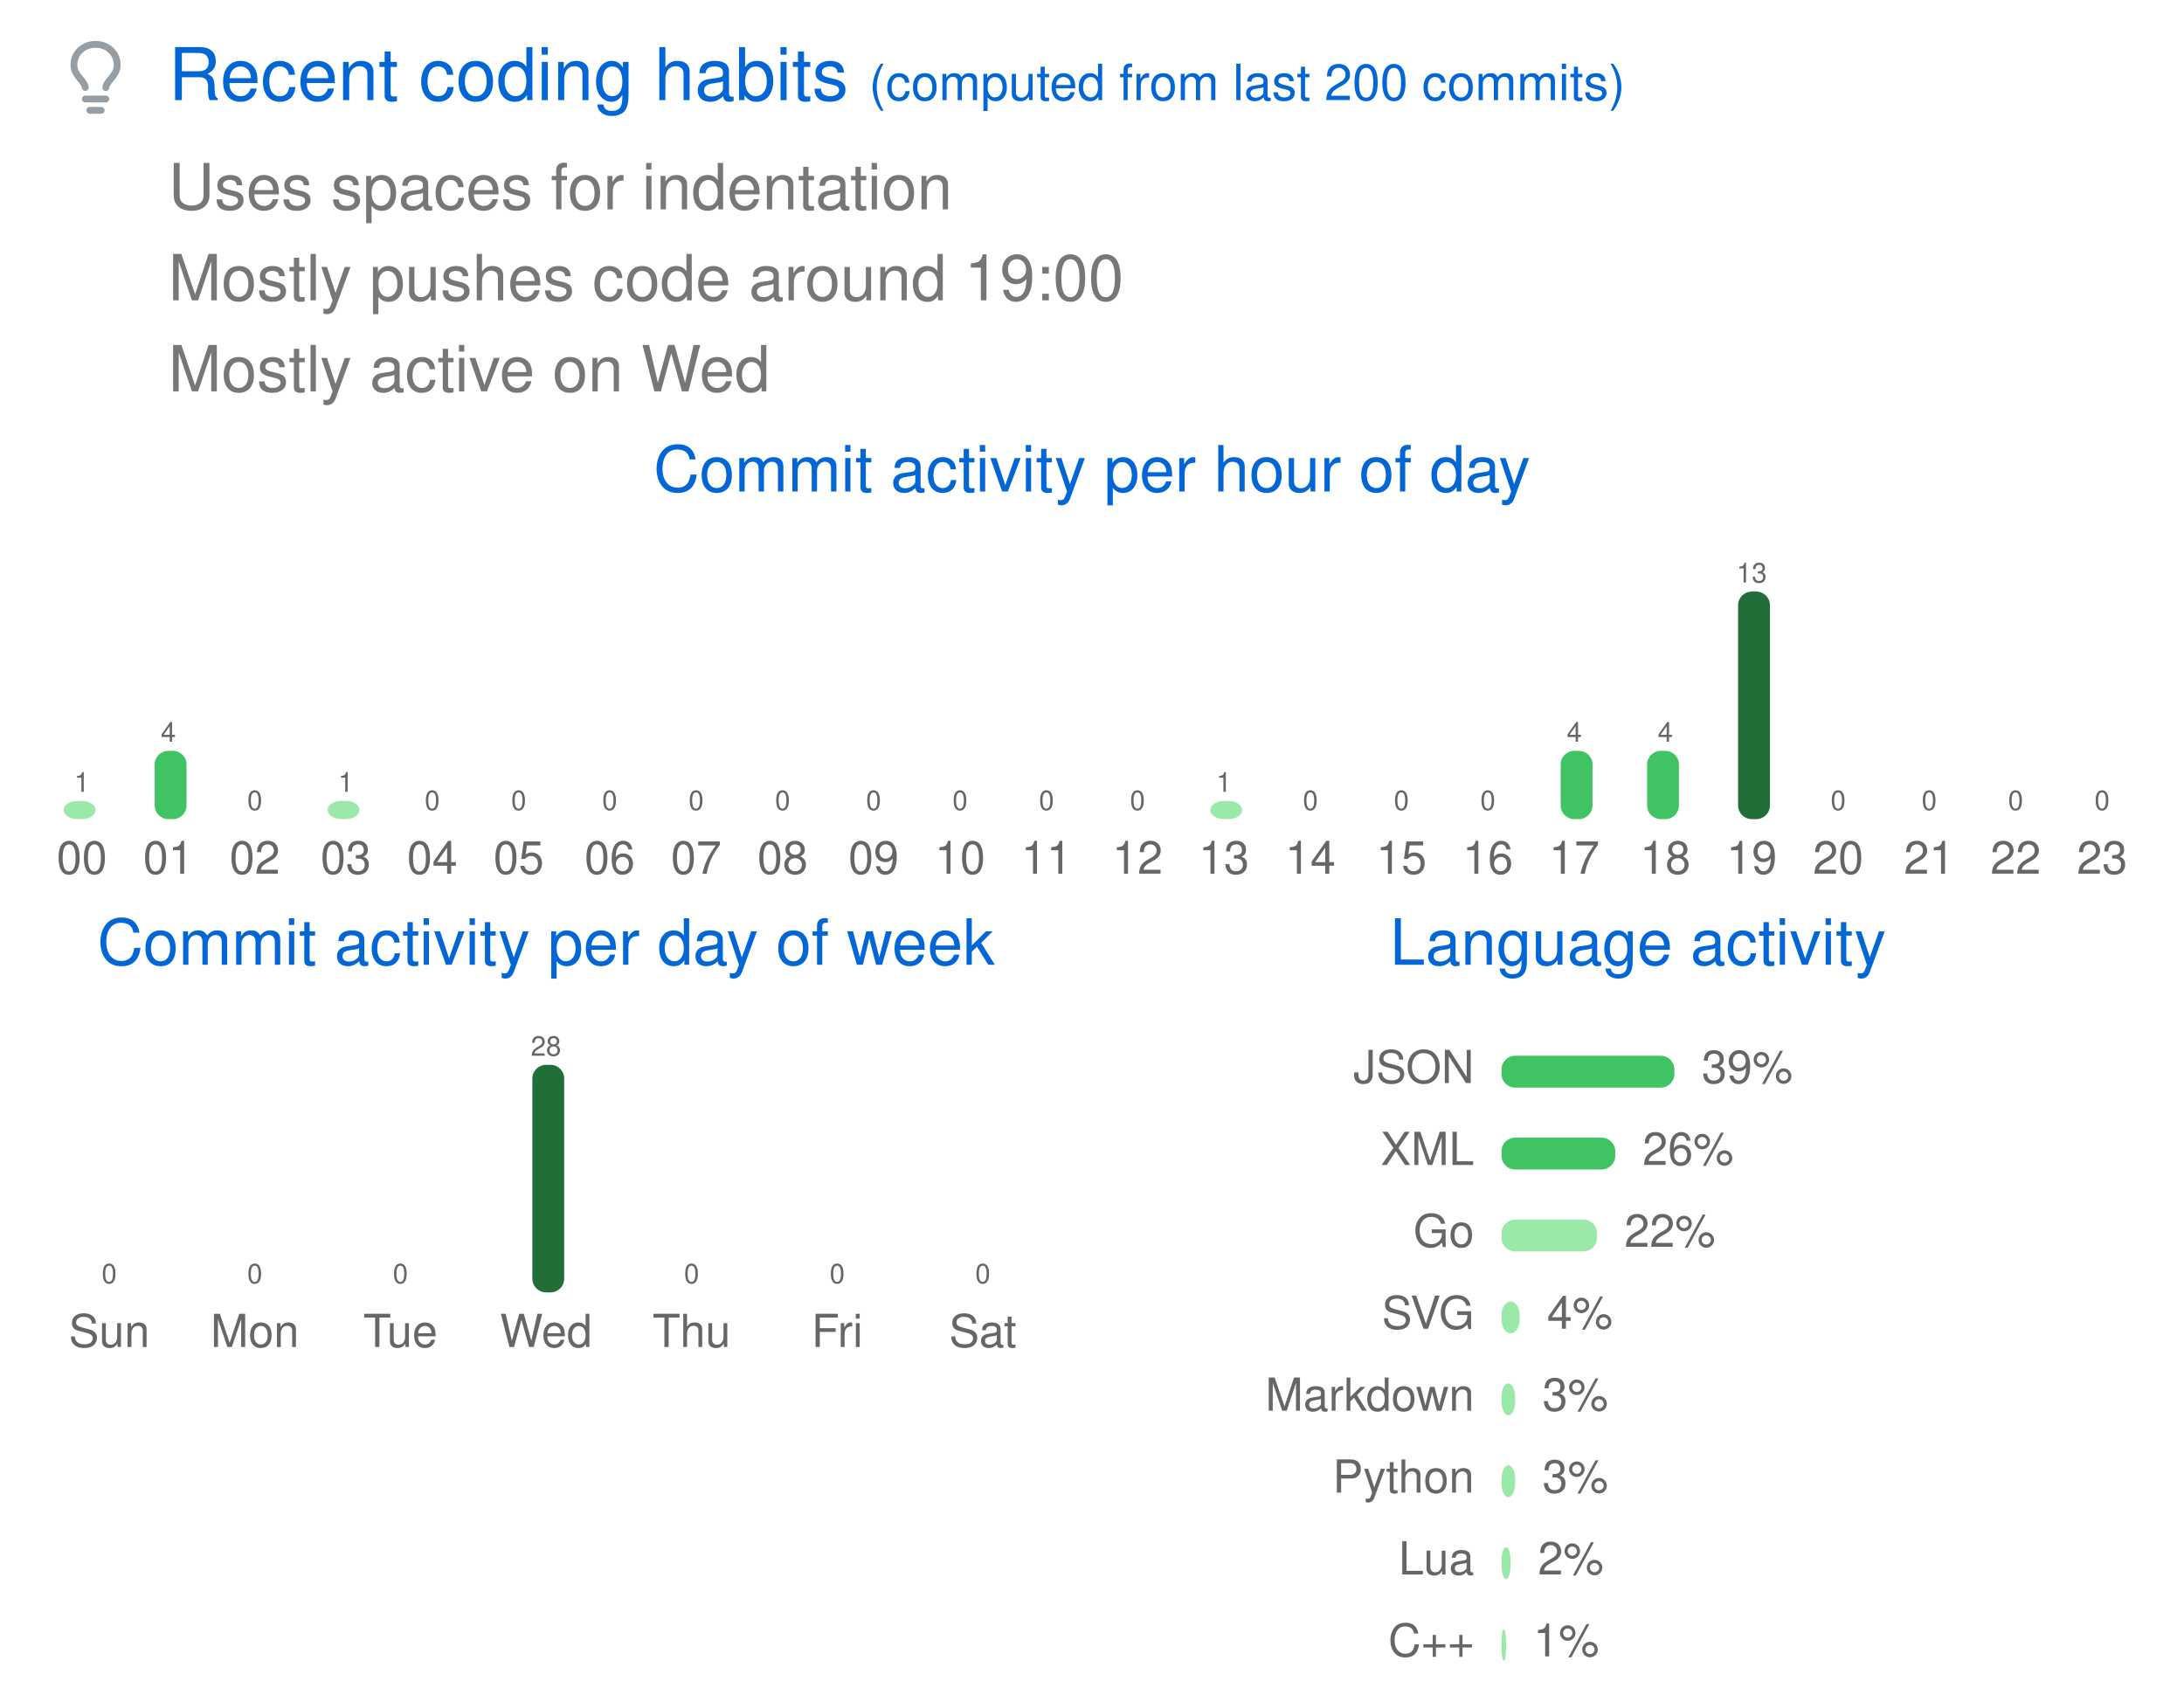
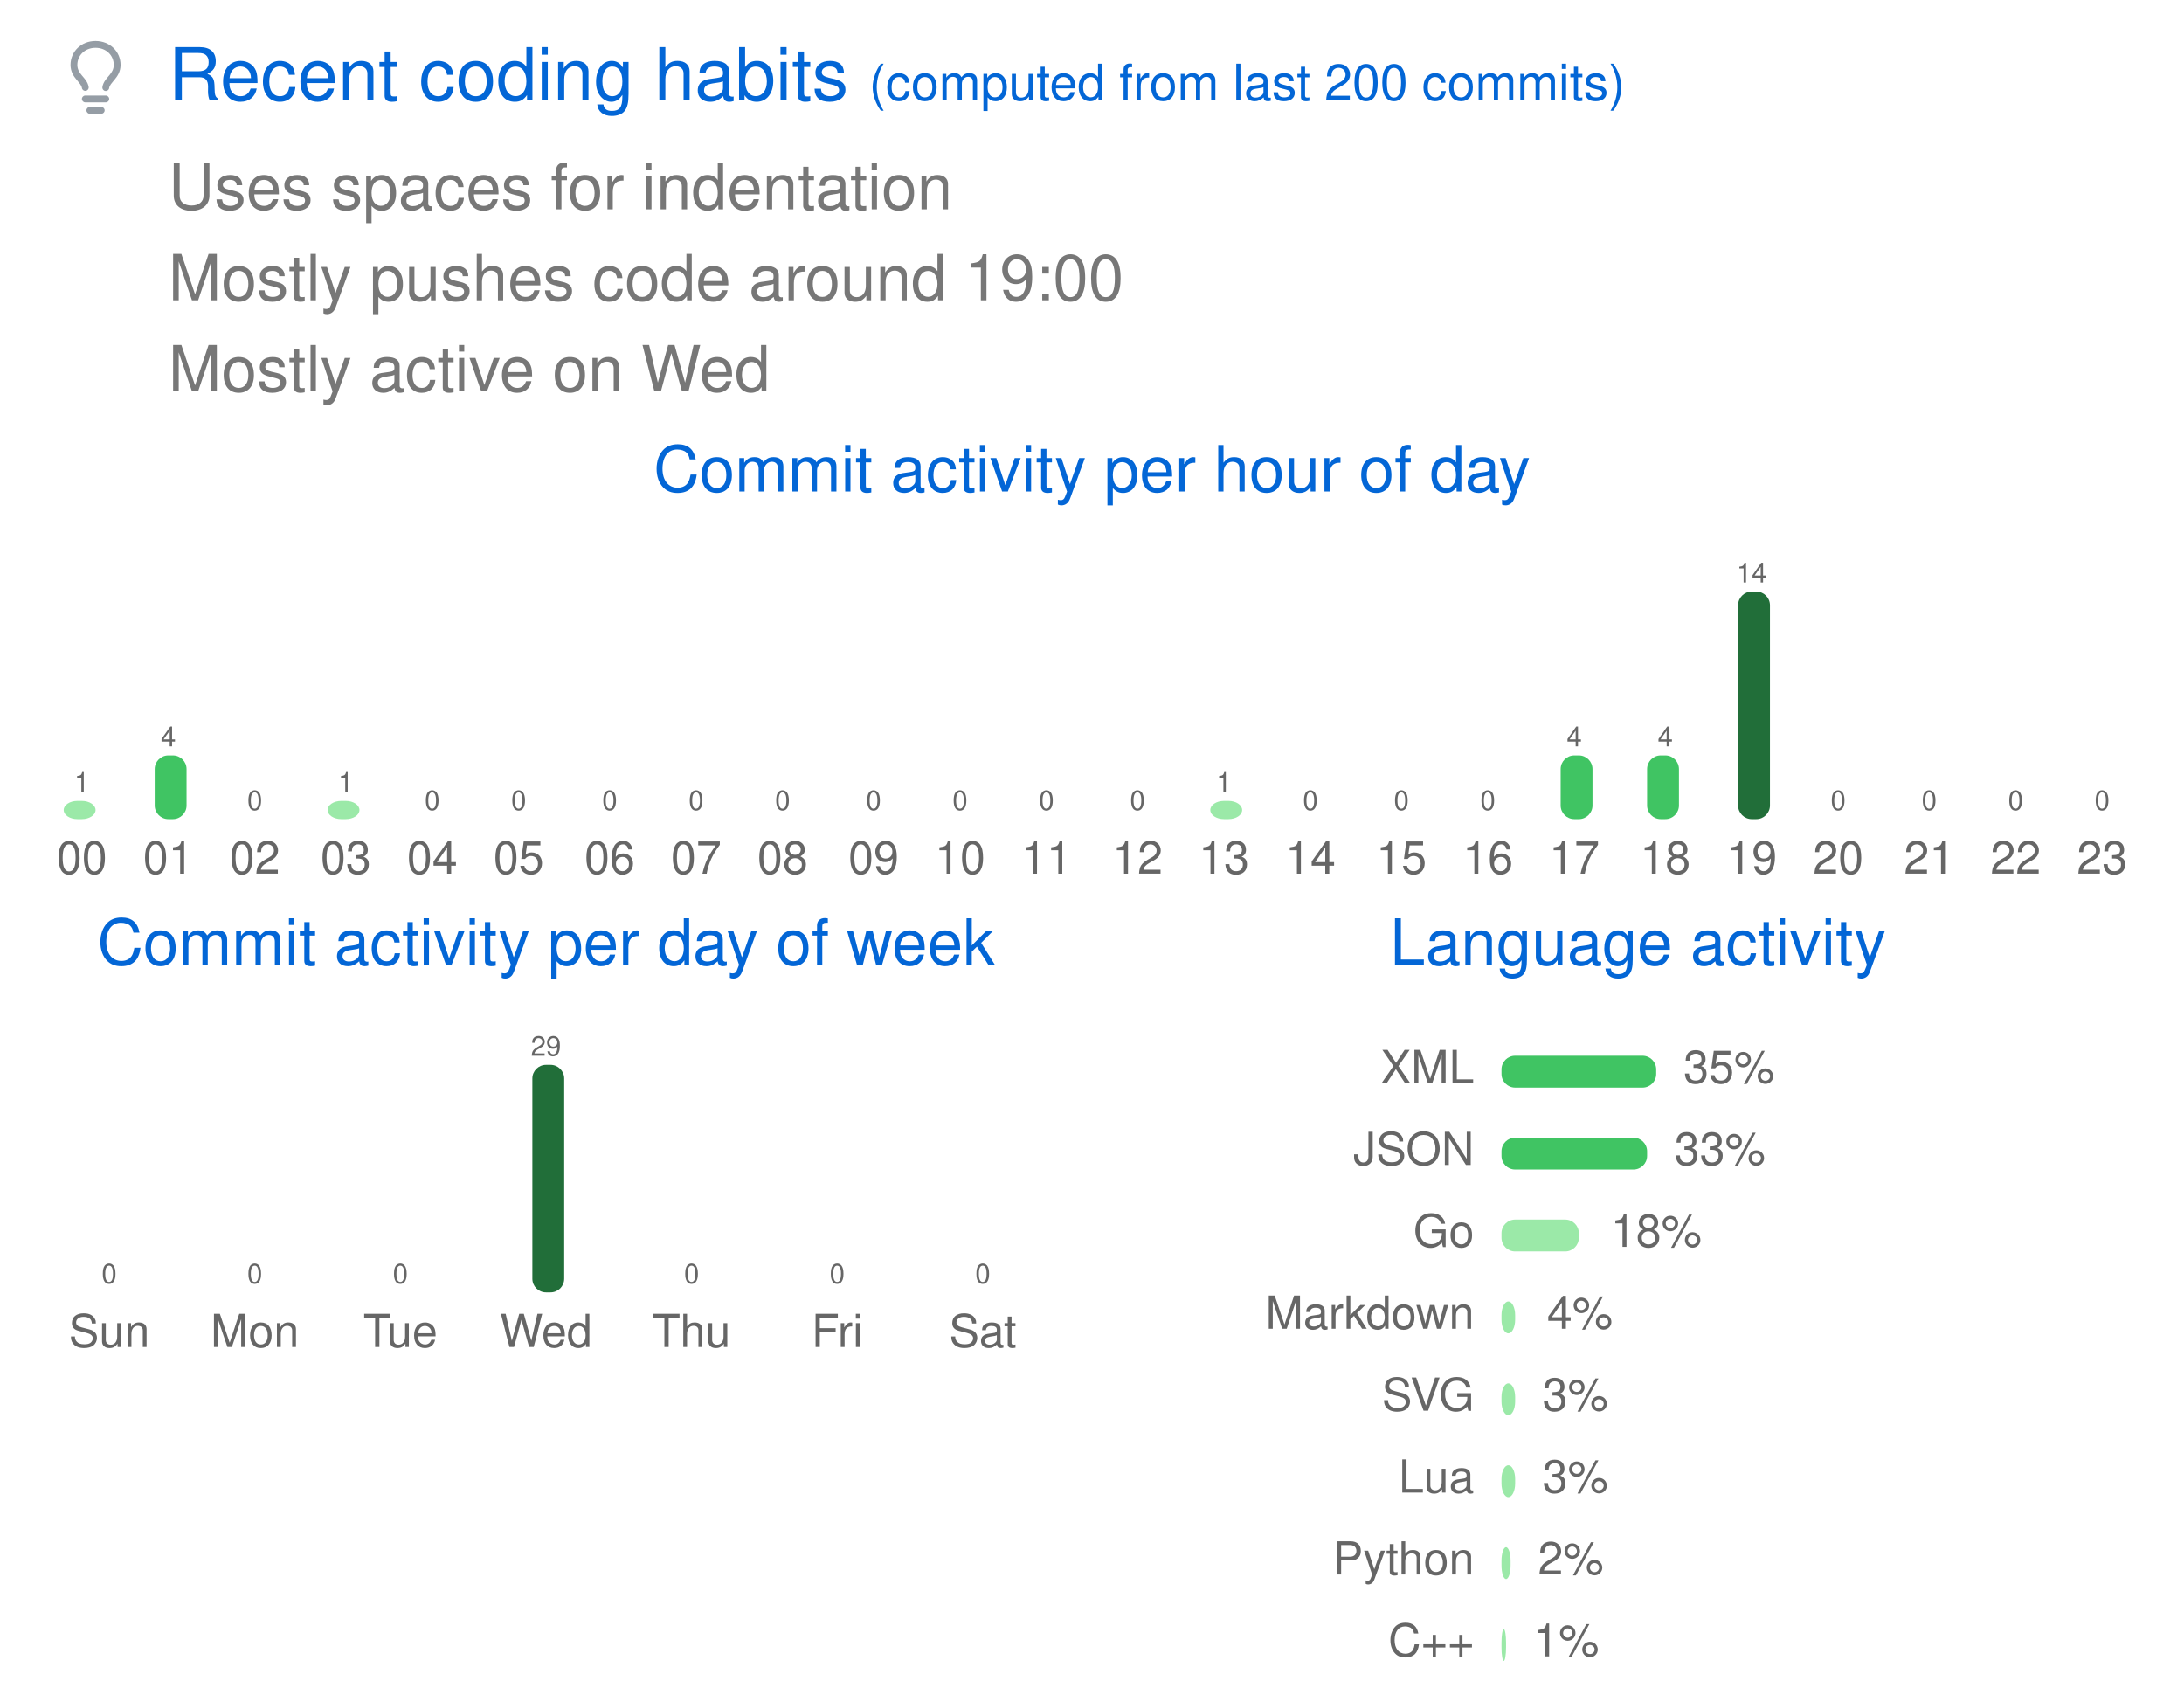
<svg xmlns="http://www.w3.org/2000/svg" width="480" height="374" viewBox="0 0 480 374" class="">
  <defs>
    <style />
  </defs>
  <style>
    svg{font-family:-apple-system,BlinkMacSystemFont,Segoe UI,Helvetica,Arial,sans-serif,Apple Color Emoji,Segoe UI Emoji;font-size:14px;color:#777}.repo-badges .badge.language::before{content:"";display:inline-block;width:10px;height:10px;margin-right:5px;border-radius:50%;background-color:var(--lang-color,#959da5)}@keyframes animation-gauge{from{stroke-dasharray:0 329}}:root{--color-calendar-graph-day-bg:#ebedf0;--color-calendar-graph-day-border:rgba(27,31,35,0.06);--color-calendar-graph-day-L1-bg:#9be9a8;--color-calendar-graph-day-L2-bg:#40c463;--color-calendar-graph-day-L3-bg:#30a14e;--color-calendar-graph-day-L4-bg:#216e39;--color-calendar-halloween-graph-day-L1-bg:#ffee4a;--color-calendar-halloween-graph-day-L2-bg:#ffc501;--color-calendar-halloween-graph-day-L3-bg:#fe9600;--color-calendar-halloween-graph-day-L4-bg:#03001c;--color-calendar-winter-graph-day-L1-bg:#0a3069;--color-calendar-winter-graph-day-L2-bg:#0969da;--color-calendar-winter-graph-day-L3-bg:#54aeff;--color-calendar-winter-graph-day-L4-bg:#b6e3ff;--color-calendar-graph-day-L4-border:rgba(27,31,35,0.06);--color-calendar-graph-day-L3-border:rgba(27,31,35,0.06);--color-calendar-graph-day-L2-border:rgba(27,31,35,0.06);--color-calendar-graph-day-L1-border:rgba(27,31,35,0.06)}#metrics-end{width:100%}
  </style>
  <style />
  <g transform="translate(0,0)" class="plugin-habits" data-plugin="habits">
    <g data-section="habits">
      <svg width="100%" height="374" viewBox="0 0 480 374">
        <g transform="translate(13,9)" fill="#959da5">
          <svg viewBox="0 0 16 16" width="16" height="16" aria-hidden="true">
            <path fill-rule="evenodd" d="M8 1.5c-2.363 0-4 1.69-4 3.75 0 .984.424 1.625.984 2.304l.214.253c.223.264.47.556.673.848.284.411.537.896.621 1.49a.75.75 0 01-1.484.211c-.04-.282-.163-.547-.37-.847a8.695 8.695 0 00-.542-.68c-.084-.1-.173-.205-.268-.32C3.201 7.75 2.5 6.766 2.5 5.25 2.5 2.31 4.863 0 8 0s5.5 2.31 5.5 5.25c0 1.516-.701 2.5-1.328 3.259-.095.115-.184.22-.268.319-.207.245-.383.453-.541.681-.208.3-.33.565-.37.847a.75.75 0 01-1.485-.212c.084-.593.337-1.078.621-1.489.203-.292.45-.584.673-.848.075-.088.147-.173.213-.253.561-.679.985-1.32.985-2.304 0-2.06-1.637-3.75-4-3.75zM6 15.25a.75.75 0 01.75-.75h2.5a.75.75 0 010 1.5h-2.5a.75.75 0 01-.75-.75zM5.75 12a.75.75 0 000 1.5h4.5a.75.75 0 000-1.5h-4.5z" />
          </svg>
        </g>
        <text x="37" y="22" font-size="16" fill="#0366d6">
          Recent coding habits
        </text>
        <text x="191" y="22" font-size="11" fill="#0366d6">
          (computed from last 200 commits)
        </text>
        <text x="37" y="46" font-size="14" fill="#777777">
          Uses spaces for indentation
        </text>
        <text x="37" y="66" font-size="14" fill="#777777">
          Mostly pushes code around 19:00
        </text>
        <text x="37" y="86" font-size="14" fill="#777777">
          Mostly active on Wed
        </text>
        <text x="240" y="108" font-size="14" fill="#0366d6" text-anchor="middle">
          Commit activity per hour of day
        </text>
        <g data-block="chart-bars">
          <text x="18" y="174" font-size="6" fill="#666666" text-anchor="middle">
            1
          </text>
          <rect x="14" y="176" width="7" height="4" rx="3" ry="3" fill="#9be9a8" />
          <text x="18" y="192" font-size="10" fill="#666666" text-anchor="middle">
            00
          </text>
-           <text x="37" y="163" font-size="6" fill="#666666" text-anchor="middle">
+           <text x="37" y="164" font-size="6" fill="#666666" text-anchor="middle">
            4
          </text>
-           <rect x="34" y="165" width="7" height="15" rx="3" ry="3" fill="#40c463" />
+           <rect x="34" y="166" width="7" height="14" rx="3" ry="3" fill="#40c463" />
          <text x="37" y="192" font-size="10" fill="#666666" text-anchor="middle">
            01
          </text>
          <text x="56" y="178" font-size="6" fill="#666666" text-anchor="middle">
            0
          </text>
          <rect x="53" y="180" width="7" height="0" rx="3" ry="3" fill="#9be9a8" />
          <text x="56" y="192" font-size="10" fill="#666666" text-anchor="middle">
            02
          </text>
          <text x="76" y="174" font-size="6" fill="#666666" text-anchor="middle">
            1
          </text>
          <rect x="72" y="176" width="7" height="4" rx="3" ry="3" fill="#9be9a8" />
          <text x="76" y="192" font-size="10" fill="#666666" text-anchor="middle">
            03
          </text>
          <text x="95" y="178" font-size="6" fill="#666666" text-anchor="middle">
            0
          </text>
          <rect x="92" y="180" width="7" height="0" rx="3" ry="3" fill="#9be9a8" />
          <text x="95" y="192" font-size="10" fill="#666666" text-anchor="middle">
            04
          </text>
          <text x="114" y="178" font-size="6" fill="#666666" text-anchor="middle">
            0
          </text>
          <rect x="111" y="180" width="7" height="0" rx="3" ry="3" fill="#9be9a8" />
          <text x="114" y="192" font-size="10" fill="#666666" text-anchor="middle">
            05
          </text>
          <text x="134" y="178" font-size="6" fill="#666666" text-anchor="middle">
            0
          </text>
          <rect x="130" y="180" width="7" height="0" rx="3" ry="3" fill="#9be9a8" />
          <text x="134" y="192" font-size="10" fill="#666666" text-anchor="middle">
            06
          </text>
          <text x="153" y="178" font-size="6" fill="#666666" text-anchor="middle">
            0
          </text>
          <rect x="150" y="180" width="7" height="0" rx="3" ry="3" fill="#9be9a8" />
          <text x="153" y="192" font-size="10" fill="#666666" text-anchor="middle">
            07
          </text>
          <text x="172" y="178" font-size="6" fill="#666666" text-anchor="middle">
            0
          </text>
          <rect x="169" y="180" width="7" height="0" rx="3" ry="3" fill="#9be9a8" />
          <text x="172" y="192" font-size="10" fill="#666666" text-anchor="middle">
            08
          </text>
          <text x="192" y="178" font-size="6" fill="#666666" text-anchor="middle">
            0
          </text>
          <rect x="188" y="180" width="7" height="0" rx="3" ry="3" fill="#9be9a8" />
          <text x="192" y="192" font-size="10" fill="#666666" text-anchor="middle">
            09
          </text>
          <text x="211" y="178" font-size="6" fill="#666666" text-anchor="middle">
            0
          </text>
          <rect x="208" y="180" width="7" height="0" rx="3" ry="3" fill="#9be9a8" />
          <text x="211" y="192" font-size="10" fill="#666666" text-anchor="middle">
            10
          </text>
          <text x="230" y="178" font-size="6" fill="#666666" text-anchor="middle">
            0
          </text>
          <rect x="227" y="180" width="7" height="0" rx="3" ry="3" fill="#9be9a8" />
          <text x="230" y="192" font-size="10" fill="#666666" text-anchor="middle">
            11
          </text>
          <text x="250" y="178" font-size="6" fill="#666666" text-anchor="middle">
            0
          </text>
          <rect x="246" y="180" width="7" height="0" rx="3" ry="3" fill="#9be9a8" />
          <text x="250" y="192" font-size="10" fill="#666666" text-anchor="middle">
            12
          </text>
          <text x="269" y="174" font-size="6" fill="#666666" text-anchor="middle">
            1
          </text>
          <rect x="266" y="176" width="7" height="4" rx="3" ry="3" fill="#9be9a8" />
          <text x="269" y="192" font-size="10" fill="#666666" text-anchor="middle">
            13
          </text>
          <text x="288" y="178" font-size="6" fill="#666666" text-anchor="middle">
            0
          </text>
          <rect x="285" y="180" width="7" height="0" rx="3" ry="3" fill="#9be9a8" />
          <text x="288" y="192" font-size="10" fill="#666666" text-anchor="middle">
            14
          </text>
          <text x="308" y="178" font-size="6" fill="#666666" text-anchor="middle">
            0
          </text>
          <rect x="304" y="180" width="7" height="0" rx="3" ry="3" fill="#9be9a8" />
          <text x="308" y="192" font-size="10" fill="#666666" text-anchor="middle">
            15
          </text>
          <text x="327" y="178" font-size="6" fill="#666666" text-anchor="middle">
            0
          </text>
          <rect x="324" y="180" width="7" height="0" rx="3" ry="3" fill="#9be9a8" />
          <text x="327" y="192" font-size="10" fill="#666666" text-anchor="middle">
            16
          </text>
-           <text x="346" y="163" font-size="6" fill="#666666" text-anchor="middle">
+           <text x="346" y="164" font-size="6" fill="#666666" text-anchor="middle">
            4
          </text>
-           <rect x="343" y="165" width="7" height="15" rx="3" ry="3" fill="#40c463" />
+           <rect x="343" y="166" width="7" height="14" rx="3" ry="3" fill="#40c463" />
          <text x="346" y="192" font-size="10" fill="#666666" text-anchor="middle">
            17
          </text>
-           <text x="366" y="163" font-size="6" fill="#666666" text-anchor="middle">
+           <text x="366" y="164" font-size="6" fill="#666666" text-anchor="middle">
            4
          </text>
-           <rect x="362" y="165" width="7" height="15" rx="3" ry="3" fill="#40c463" />
+           <rect x="362" y="166" width="7" height="14" rx="3" ry="3" fill="#40c463" />
          <text x="366" y="192" font-size="10" fill="#666666" text-anchor="middle">
            18
          </text>
          <text x="385" y="128" font-size="6" fill="#666666" text-anchor="middle">
-             13
+             14
          </text>
          <rect x="382" y="130" width="7" height="50" rx="3" ry="3" fill="#216e39" />
          <text x="385" y="192" font-size="10" fill="#666666" text-anchor="middle">
            19
          </text>
          <text x="404" y="178" font-size="6" fill="#666666" text-anchor="middle">
            0
          </text>
          <rect x="401" y="180" width="7" height="0" rx="3" ry="3" fill="#9be9a8" />
          <text x="404" y="192" font-size="10" fill="#666666" text-anchor="middle">
            20
          </text>
          <text x="424" y="178" font-size="6" fill="#666666" text-anchor="middle">
            0
          </text>
          <rect x="420" y="180" width="7" height="0" rx="3" ry="3" fill="#9be9a8" />
          <text x="424" y="192" font-size="10" fill="#666666" text-anchor="middle">
            21
          </text>
          <text x="443" y="178" font-size="6" fill="#666666" text-anchor="middle">
            0
          </text>
          <rect x="440" y="180" width="7" height="0" rx="3" ry="3" fill="#9be9a8" />
          <text x="443" y="192" font-size="10" fill="#666666" text-anchor="middle">
            22
          </text>
          <text x="462" y="178" font-size="6" fill="#666666" text-anchor="middle">
            0
          </text>
          <rect x="459" y="180" width="7" height="0" rx="3" ry="3" fill="#9be9a8" />
          <text x="462" y="192" font-size="10" fill="#666666" text-anchor="middle">
            23
          </text>
        </g>
        <text x="120" y="212" font-size="14" fill="#0366d6" text-anchor="middle">
          Commit activity per day of week
        </text>
        <g data-block="chart-bars">
          <text x="24" y="282" font-size="6" fill="#666666" text-anchor="middle">
            0
          </text>
          <rect x="21" y="284" width="7" height="0" rx="3" ry="3" fill="#9be9a8" />
          <text x="24" y="296" font-size="10" fill="#666666" text-anchor="middle">
            Sun
          </text>
          <text x="56" y="282" font-size="6" fill="#666666" text-anchor="middle">
            0
          </text>
          <rect x="53" y="284" width="7" height="0" rx="3" ry="3" fill="#9be9a8" />
          <text x="56" y="296" font-size="10" fill="#666666" text-anchor="middle">
            Mon
          </text>
          <text x="88" y="282" font-size="6" fill="#666666" text-anchor="middle">
            0
          </text>
          <rect x="85" y="284" width="7" height="0" rx="3" ry="3" fill="#9be9a8" />
          <text x="88" y="296" font-size="10" fill="#666666" text-anchor="middle">
            Tue
          </text>
          <text x="120" y="232" font-size="6" fill="#666666" text-anchor="middle">
-             28
+             29
          </text>
          <rect x="117" y="234" width="7" height="50" rx="3" ry="3" fill="#216e39" />
          <text x="120" y="296" font-size="10" fill="#666666" text-anchor="middle">
            Wed
          </text>
          <text x="152" y="282" font-size="6" fill="#666666" text-anchor="middle">
            0
          </text>
          <rect x="149" y="284" width="7" height="0" rx="3" ry="3" fill="#9be9a8" />
          <text x="152" y="296" font-size="10" fill="#666666" text-anchor="middle">
            Thu
          </text>
          <text x="184" y="282" font-size="6" fill="#666666" text-anchor="middle">
            0
          </text>
          <rect x="181" y="284" width="7" height="0" rx="3" ry="3" fill="#9be9a8" />
          <text x="184" y="296" font-size="10" fill="#666666" text-anchor="middle">
            Fri
          </text>
          <text x="216" y="282" font-size="6" fill="#666666" text-anchor="middle">
            0
          </text>
          <rect x="213" y="284" width="7" height="0" rx="3" ry="3" fill="#9be9a8" />
          <text x="216" y="296" font-size="10" fill="#666666" text-anchor="middle">
            Sat
          </text>
        </g>
        <text x="360" y="212" font-size="14" fill="#0366d6" text-anchor="middle">
          Language activity
        </text>
        <text x="324" y="238" font-size="10" fill="#666666" text-anchor="end">
+           XML
+         </text>
+         <rect x="330" y="232" width="34" height="7" rx="3" ry="3" fill="#40c463" />
+         <text x="370" y="238" font-size="10" fill="#666666">
+           35%
+         </text>
+         <text x="324" y="256" font-size="10" fill="#666666" text-anchor="end">
          JSON
        </text>
-         <rect x="330" y="232" width="38" height="7" rx="3" ry="3" fill="#40c463" />
-         <text x="374" y="238" font-size="10" fill="#666666">
-           39%
-         </text>
-         <text x="324" y="256" font-size="10" fill="#666666" text-anchor="end">
-           XML
-         </text>
-         <rect x="330" y="250" width="25" height="7" rx="3" ry="3" fill="#40c463" />
-         <text x="361" y="256" font-size="10" fill="#666666">
-           26%
+         <rect x="330" y="250" width="32" height="7" rx="3" ry="3" fill="#40c463" />
+         <text x="368" y="256" font-size="10" fill="#666666">
+           33%
        </text>
        <text x="324" y="274" font-size="10" fill="#666666" text-anchor="end">
          Go
        </text>
-         <rect x="330" y="268" width="21" height="7" rx="3" ry="3" fill="#9be9a8" />
-         <text x="357" y="274" font-size="10" fill="#666666">
-           22%
+         <rect x="330" y="268" width="17" height="7" rx="3" ry="3" fill="#9be9a8" />
+         <text x="354" y="274" font-size="10" fill="#666666">
+           18%
        </text>
        <text x="324" y="292" font-size="10" fill="#666666" text-anchor="end">
-           SVG
-         </text>
-         <rect x="330" y="286" width="4" height="7" rx="3" ry="3" fill="#9be9a8" />
+           Markdown
+         </text>
+         <rect x="330" y="286" width="3" height="7" rx="3" ry="3" fill="#9be9a8" />
        <text x="340" y="292" font-size="10" fill="#666666">
          4%
        </text>
        <text x="324" y="310" font-size="10" fill="#666666" text-anchor="end">
-           Markdown
+           SVG
        </text>
        <rect x="330" y="304" width="3" height="7" rx="3" ry="3" fill="#9be9a8" />
        <text x="339" y="310" font-size="10" fill="#666666">
          3%
        </text>
        <text x="324" y="328" font-size="10" fill="#666666" text-anchor="end">
-           Python
+           Lua
        </text>
        <rect x="330" y="322" width="3" height="7" rx="3" ry="3" fill="#9be9a8" />
        <text x="339" y="328" font-size="10" fill="#666666">
          3%
        </text>
        <text x="324" y="346" font-size="10" fill="#666666" text-anchor="end">
-           Lua
+           Python
        </text>
        <rect x="330" y="340" width="2" height="7" rx="3" ry="3" fill="#9be9a8" />
        <text x="338" y="346" font-size="10" fill="#666666">
          2%
        </text>
        <text x="324" y="364" font-size="10" fill="#666666" text-anchor="end">
          C++
        </text>
        <rect x="330" y="358" width="1" height="7" rx="3" ry="3" fill="#9be9a8" />
        <text x="337" y="364" font-size="10" fill="#666666">
          1%
        </text>
      </svg>
    </g>
  </g>
</svg>
